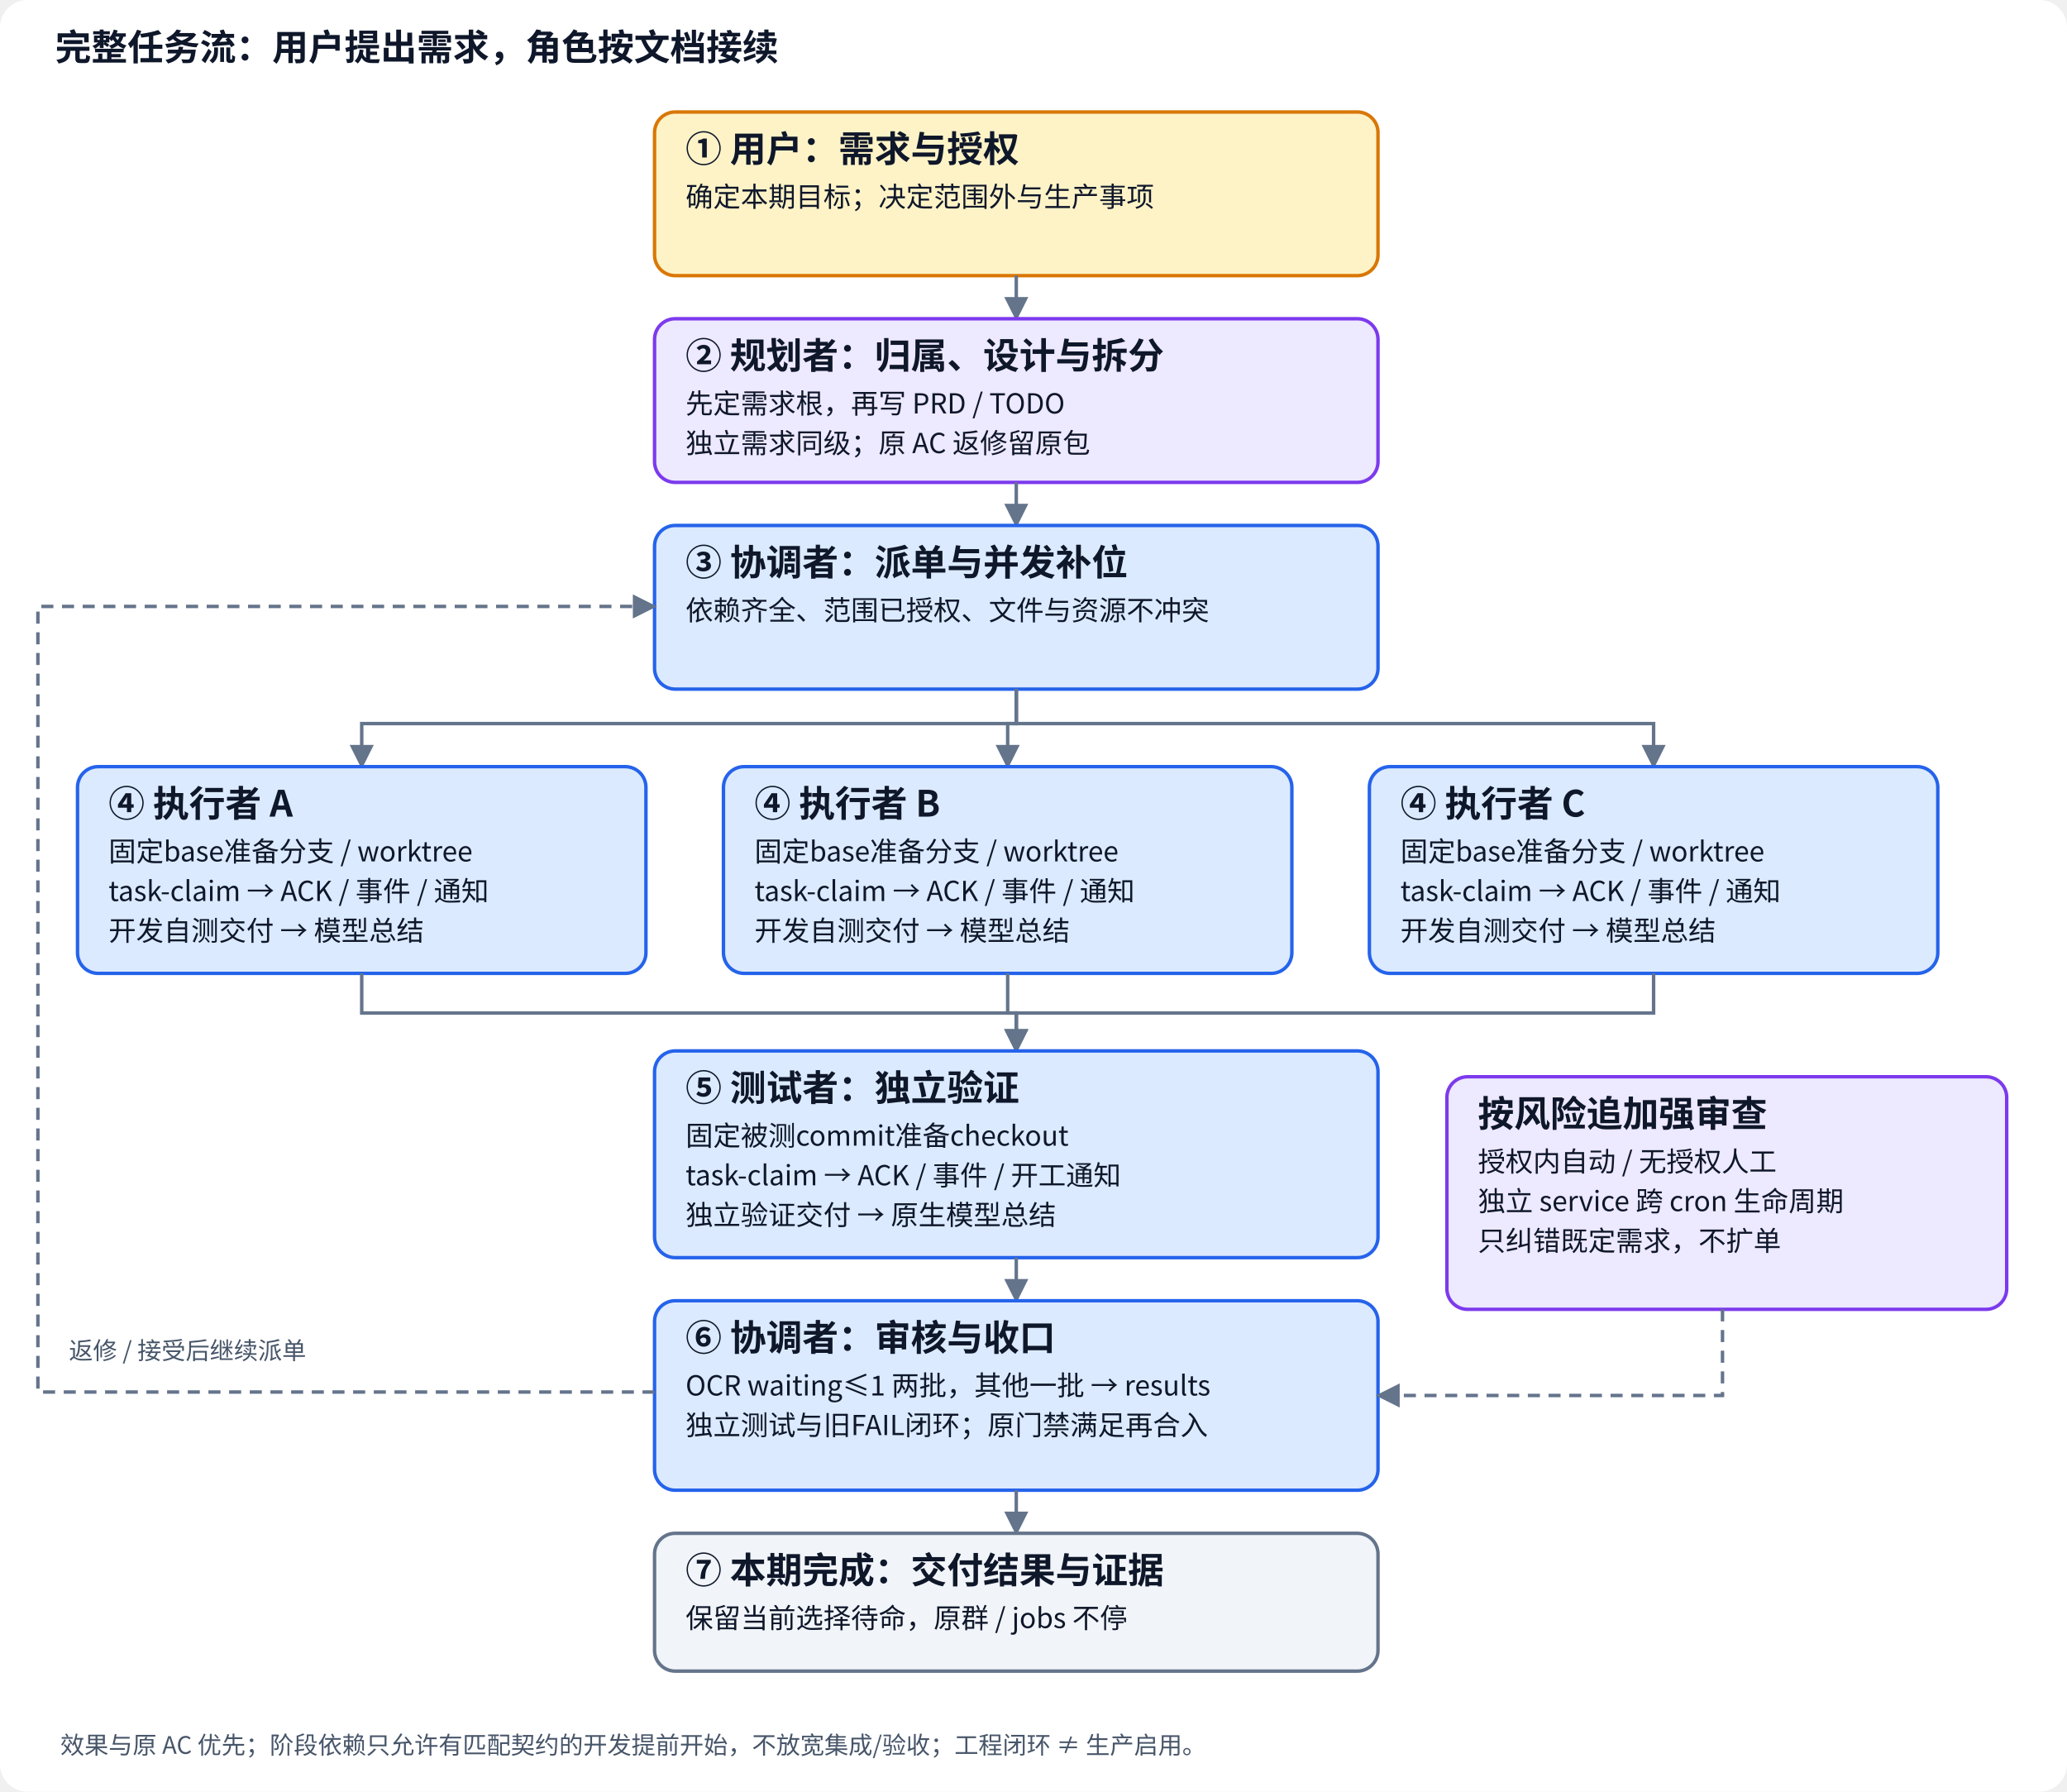
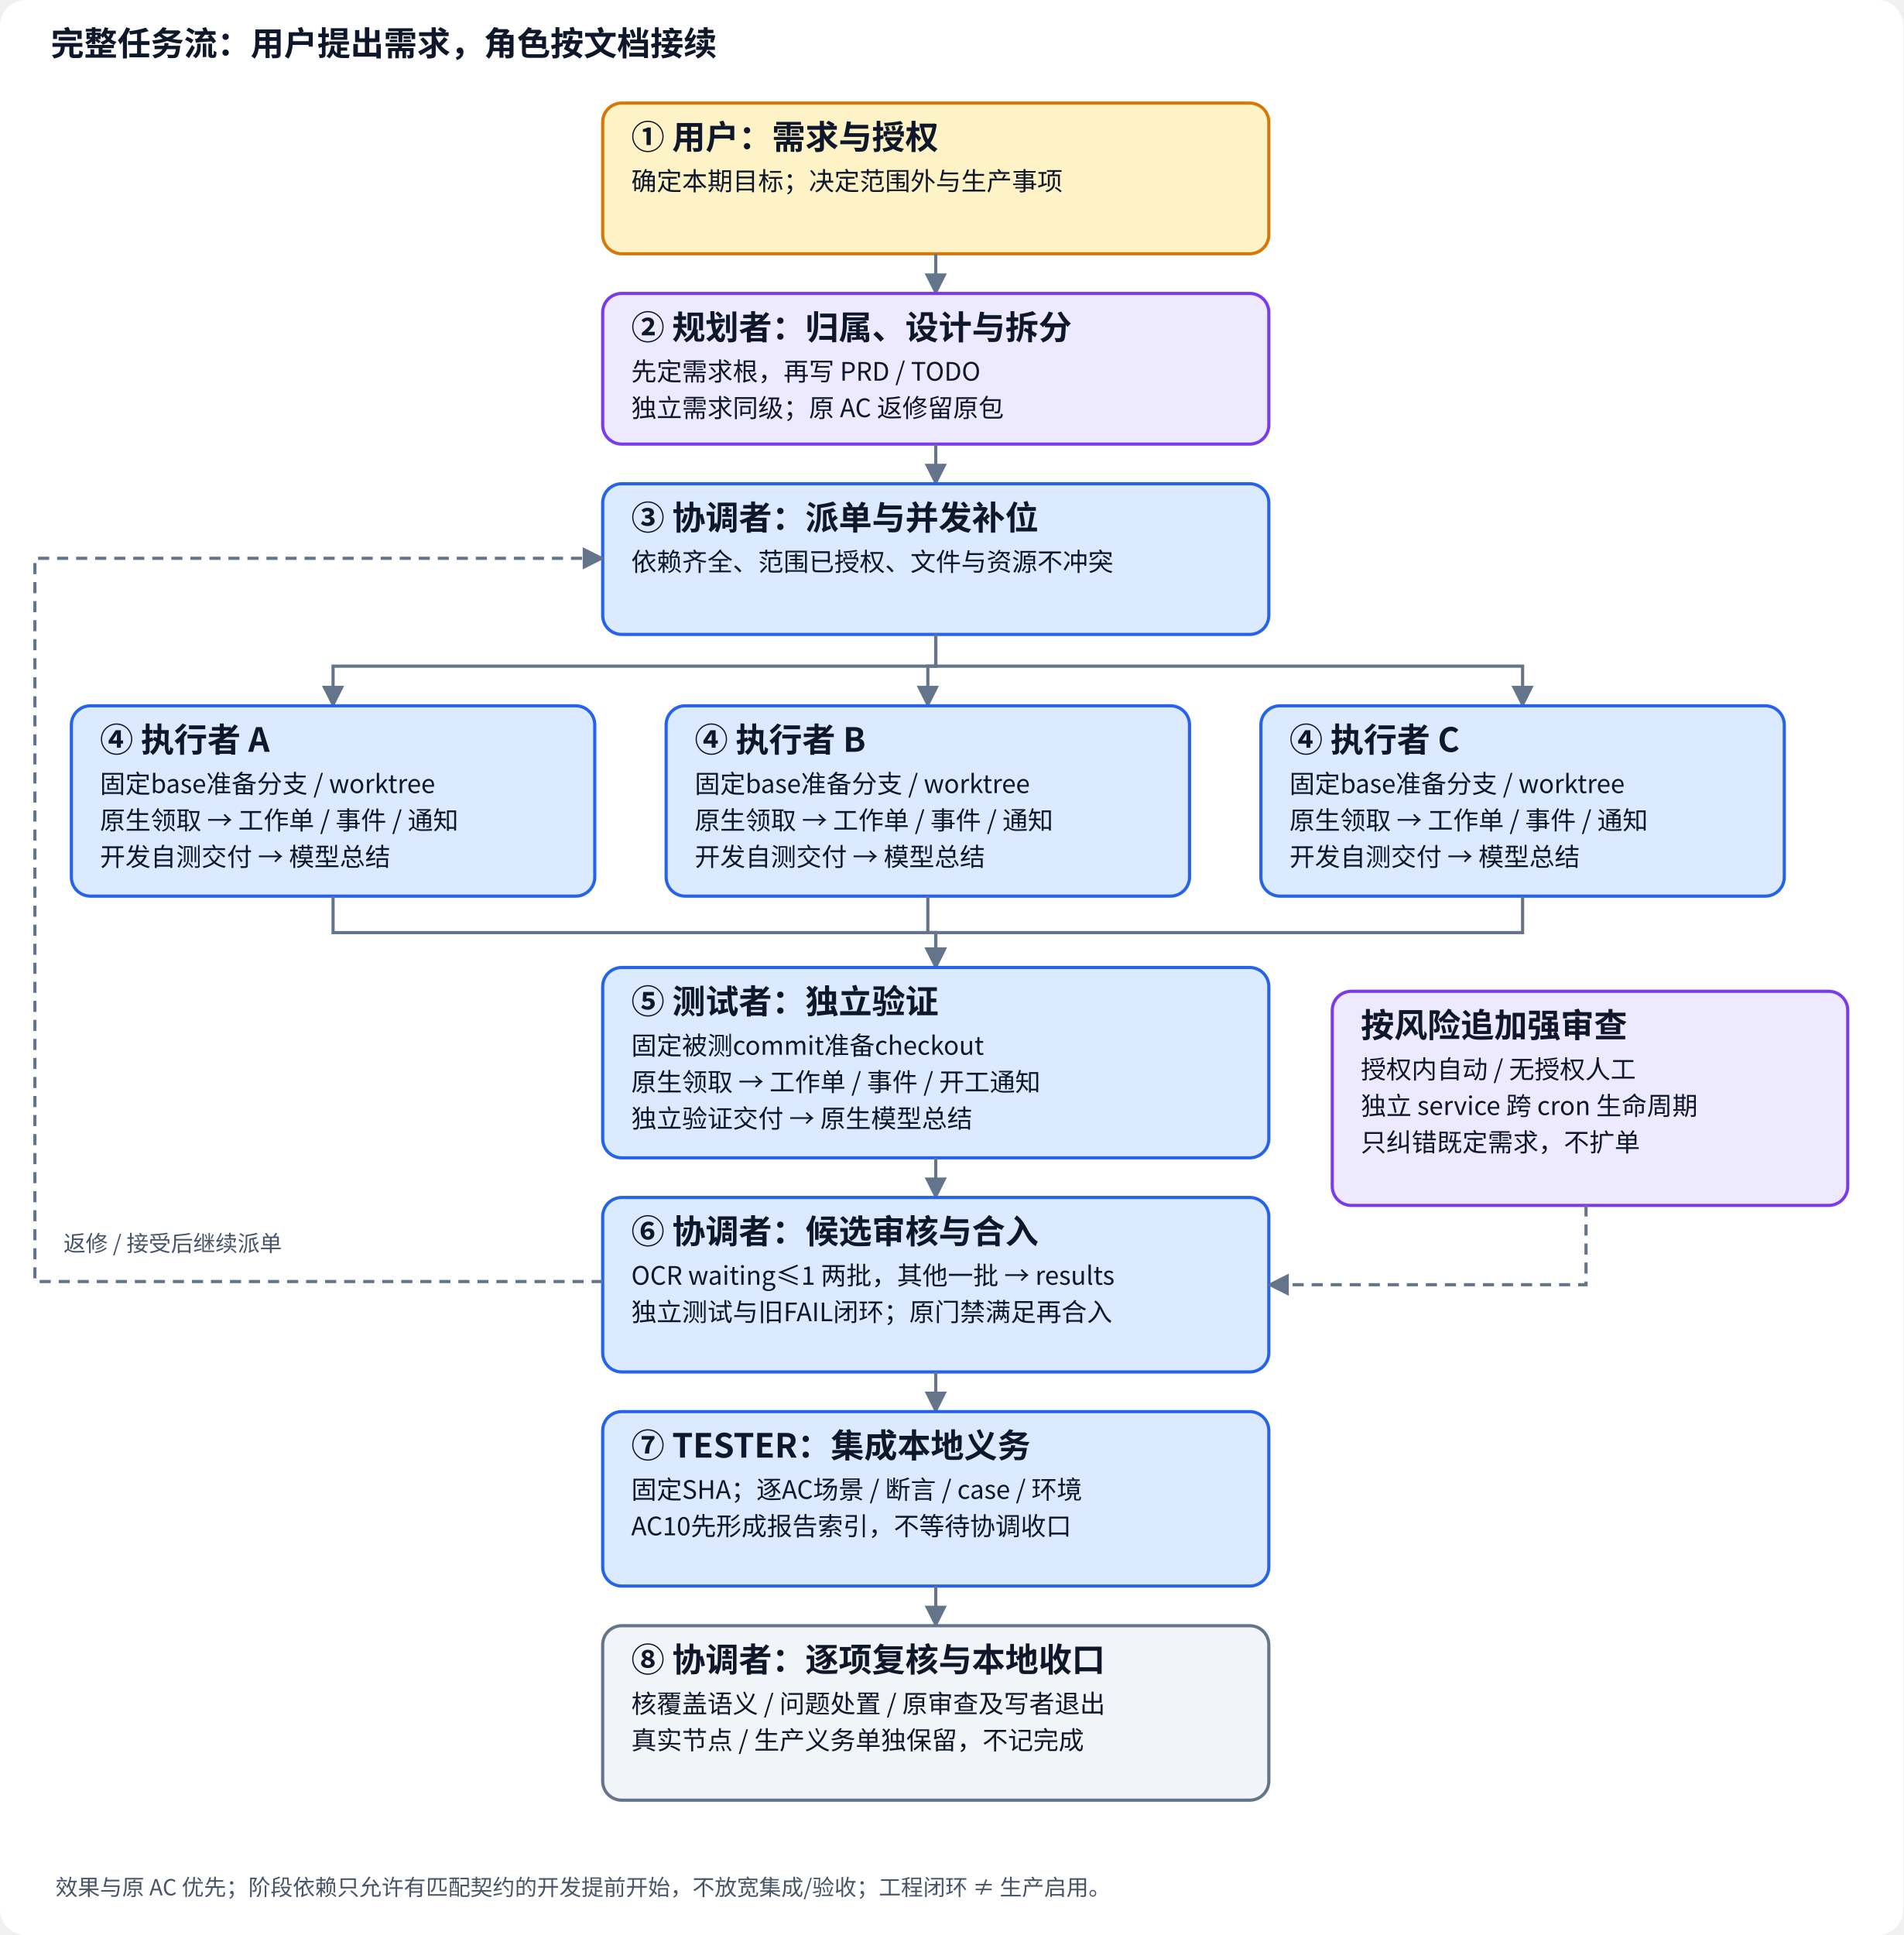
- <svg xmlns="http://www.w3.org/2000/svg" width="1200" height="1040" viewBox="0 0 1200 1040" role="img" aria-labelledby="title desc">
+ <svg xmlns="http://www.w3.org/2000/svg" width="1200" height="1220" viewBox="0 0 1200 1220" role="img" aria-labelledby="title desc">
  <defs>
    <marker id="arrow" viewBox="0 0 10 10" refX="9" refY="5" markerWidth="7" markerHeight="7" orient="auto-start-reverse">
      <path d="M 0 0 L 10 5 L 0 10 z" fill="#64748b" />
    </marker>
  </defs>
  <style>text{font-family:"Noto Sans CJK SC","Microsoft YaHei","PingFang SC",sans-serif;fill:#0f172a}.heading{font-size:21px;font-weight:700}.line{font-size:16px}.note{font-size:14px;fill:#475569}</style>
-   <rect width="1200" height="1040" fill="#ffffff" rx="16" />
+   <rect width="1200" height="1220" fill="#ffffff" rx="16" />
  <text x="32" y="35" class="heading">完整任务流：用户提出需求，角色按文档接续</text>
  <rect x="380" y="65" width="420" height="95" rx="12" fill="#fef3c7" stroke="#d97706" stroke-width="2" />
  <text x="398" y="94" class="heading">① 用户：需求与授权</text>
  <text x="398" y="120" class="line">确定本期目标；决定范围外与生产事项</text>
  <polyline points="590,160 590,185" fill="none" stroke="#64748b" stroke-width="2" marker-end="url(#arrow)" />
  <rect x="380" y="185" width="420" height="95" rx="12" fill="#ede9fe" stroke="#7c3aed" stroke-width="2" />
  <text x="398" y="214" class="heading">② 规划者：归属、设计与拆分</text>
  <text x="398" y="240" class="line">先定需求根，再写 PRD / TODO</text>
  <text x="398" y="263" class="line">独立需求同级；原 AC 返修留原包</text>
  <polyline points="590,280 590,305" fill="none" stroke="#64748b" stroke-width="2" marker-end="url(#arrow)" />
  <rect x="380" y="305" width="420" height="95" rx="12" fill="#dbeafe" stroke="#2563eb" stroke-width="2" />
  <text x="398" y="334" class="heading">③ 协调者：派单与并发补位</text>
  <text x="398" y="360" class="line">依赖齐全、范围已授权、文件与资源不冲突</text>
  <polyline points="590,400 590,420 210,420 210,445" fill="none" stroke="#64748b" stroke-width="2" marker-end="url(#arrow)" />
  <rect x="45" y="445" width="330" height="120" rx="12" fill="#dbeafe" stroke="#2563eb" stroke-width="2" />
  <text x="63" y="474" class="heading">④ 执行者 A</text>
  <text x="63" y="500" class="line">固定base准备分支 / worktree</text>
-   <text x="63" y="523" class="line">task-claim → ACK / 事件 / 通知</text>
+   <text x="63" y="523" class="line">原生领取 → 工作单 / 事件 / 通知</text>
  <text x="63" y="546" class="line">开发自测交付 → 模型总结</text>
  <polyline points="210,565 210,588 590,588 590,610" fill="none" stroke="#64748b" stroke-width="2" marker-end="url(#arrow)" />
  <polyline points="590,400 590,420 585,420 585,445" fill="none" stroke="#64748b" stroke-width="2" marker-end="url(#arrow)" />
  <rect x="420" y="445" width="330" height="120" rx="12" fill="#dbeafe" stroke="#2563eb" stroke-width="2" />
  <text x="438" y="474" class="heading">④ 执行者 B</text>
  <text x="438" y="500" class="line">固定base准备分支 / worktree</text>
-   <text x="438" y="523" class="line">task-claim → ACK / 事件 / 通知</text>
+   <text x="438" y="523" class="line">原生领取 → 工作单 / 事件 / 通知</text>
  <text x="438" y="546" class="line">开发自测交付 → 模型总结</text>
  <polyline points="585,565 585,588 590,588 590,610" fill="none" stroke="#64748b" stroke-width="2" marker-end="url(#arrow)" />
  <polyline points="590,400 590,420 960,420 960,445" fill="none" stroke="#64748b" stroke-width="2" marker-end="url(#arrow)" />
  <rect x="795" y="445" width="330" height="120" rx="12" fill="#dbeafe" stroke="#2563eb" stroke-width="2" />
  <text x="813" y="474" class="heading">④ 执行者 C</text>
  <text x="813" y="500" class="line">固定base准备分支 / worktree</text>
-   <text x="813" y="523" class="line">task-claim → ACK / 事件 / 通知</text>
+   <text x="813" y="523" class="line">原生领取 → 工作单 / 事件 / 通知</text>
  <text x="813" y="546" class="line">开发自测交付 → 模型总结</text>
  <polyline points="960,565 960,588 590,588 590,610" fill="none" stroke="#64748b" stroke-width="2" marker-end="url(#arrow)" />
  <rect x="380" y="610" width="420" height="120" rx="12" fill="#dbeafe" stroke="#2563eb" stroke-width="2" />
  <text x="398" y="639" class="heading">⑤ 测试者：独立验证</text>
  <text x="398" y="665" class="line">固定被测commit准备checkout</text>
-   <text x="398" y="688" class="line">task-claim → ACK / 事件 / 开工通知</text>
+   <text x="398" y="688" class="line">原生领取 → 工作单 / 事件 / 开工通知</text>
  <text x="398" y="711" class="line">独立验证交付 → 原生模型总结</text>
  <polyline points="590,730 590,755" fill="none" stroke="#64748b" stroke-width="2" marker-end="url(#arrow)" />
  <rect x="380" y="755" width="420" height="110" rx="12" fill="#dbeafe" stroke="#2563eb" stroke-width="2" />
-   <text x="398" y="784" class="heading">⑥ 协调者：审核与收口</text>
+   <text x="398" y="784" class="heading">⑥ 协调者：候选审核与合入</text>
  <text x="398" y="810" class="line">OCR waiting≤1 两批，其他一批 → results</text>
  <text x="398" y="833" class="line">独立测试与旧FAIL闭环；原门禁满足再合入</text>
  <rect x="840" y="625" width="325" height="135" rx="12" fill="#ede9fe" stroke="#7c3aed" stroke-width="2" />
  <text x="858" y="654" class="heading">按风险追加强审查</text>
  <text x="858" y="680" class="line">授权内自动 / 无授权人工</text>
  <text x="858" y="703" class="line">独立 service 跨 cron 生命周期</text>
  <text x="858" y="726" class="line">只纠错既定需求，不扩单</text>
  <polyline points="1000,760 1000,810 800,810" fill="none" stroke="#64748b" stroke-width="2" marker-end="url(#arrow)" stroke-dasharray="7 5" />
  <polyline points="380,808 22,808 22,352 380,352" fill="none" stroke="#64748b" stroke-width="2" marker-end="url(#arrow)" stroke-dasharray="7 5" />
  <text x="40" y="789" class="note">返修 / 接受后继续派单</text>
  <polyline points="590,865 590,890" fill="none" stroke="#64748b" stroke-width="2" marker-end="url(#arrow)" />
-   <rect x="380" y="890" width="420" height="80" rx="12" fill="#f1f5f9" stroke="#64748b" stroke-width="2" />
-   <text x="398" y="919" class="heading">⑦ 本期完成：交付结果与证据</text>
-   <text x="398" y="945" class="line">保留当前选择待命，原群 / jobs 不停</text>
-   <text x="35" y="1018" class="note">效果与原 AC 优先；阶段依赖只允许有匹配契约的开发提前开始，不放宽集成/验收；工程闭环 ≠ 生产启用。</text>
+   <rect x="380" y="890" width="420" height="110" rx="12" fill="#dbeafe" stroke="#2563eb" stroke-width="2" />
+   <text x="398" y="919" class="heading">⑦ TESTER：集成本地义务</text>
+   <text x="398" y="945" class="line">固定SHA；逐AC场景 / 断言 / case / 环境</text>
+   <text x="398" y="968" class="line">AC10先形成报告索引，不等待协调收口</text>
+   <polyline points="590,1000 590,1025" fill="none" stroke="#64748b" stroke-width="2" marker-end="url(#arrow)" />
+   <rect x="380" y="1025" width="420" height="110" rx="12" fill="#f1f5f9" stroke="#64748b" stroke-width="2" />
+   <text x="398" y="1054" class="heading">⑧ 协调者：逐项复核与本地收口</text>
+   <text x="398" y="1080" class="line">核覆盖语义 / 问题处置 / 原审查及写者退出</text>
+   <text x="398" y="1103" class="line">真实节点 / 生产义务单独保留，不记完成</text>
+   <text x="35" y="1195" class="note">效果与原 AC 优先；阶段依赖只允许有匹配契约的开发提前开始，不放宽集成/验收；工程闭环 ≠ 生产启用。</text>
</svg>
